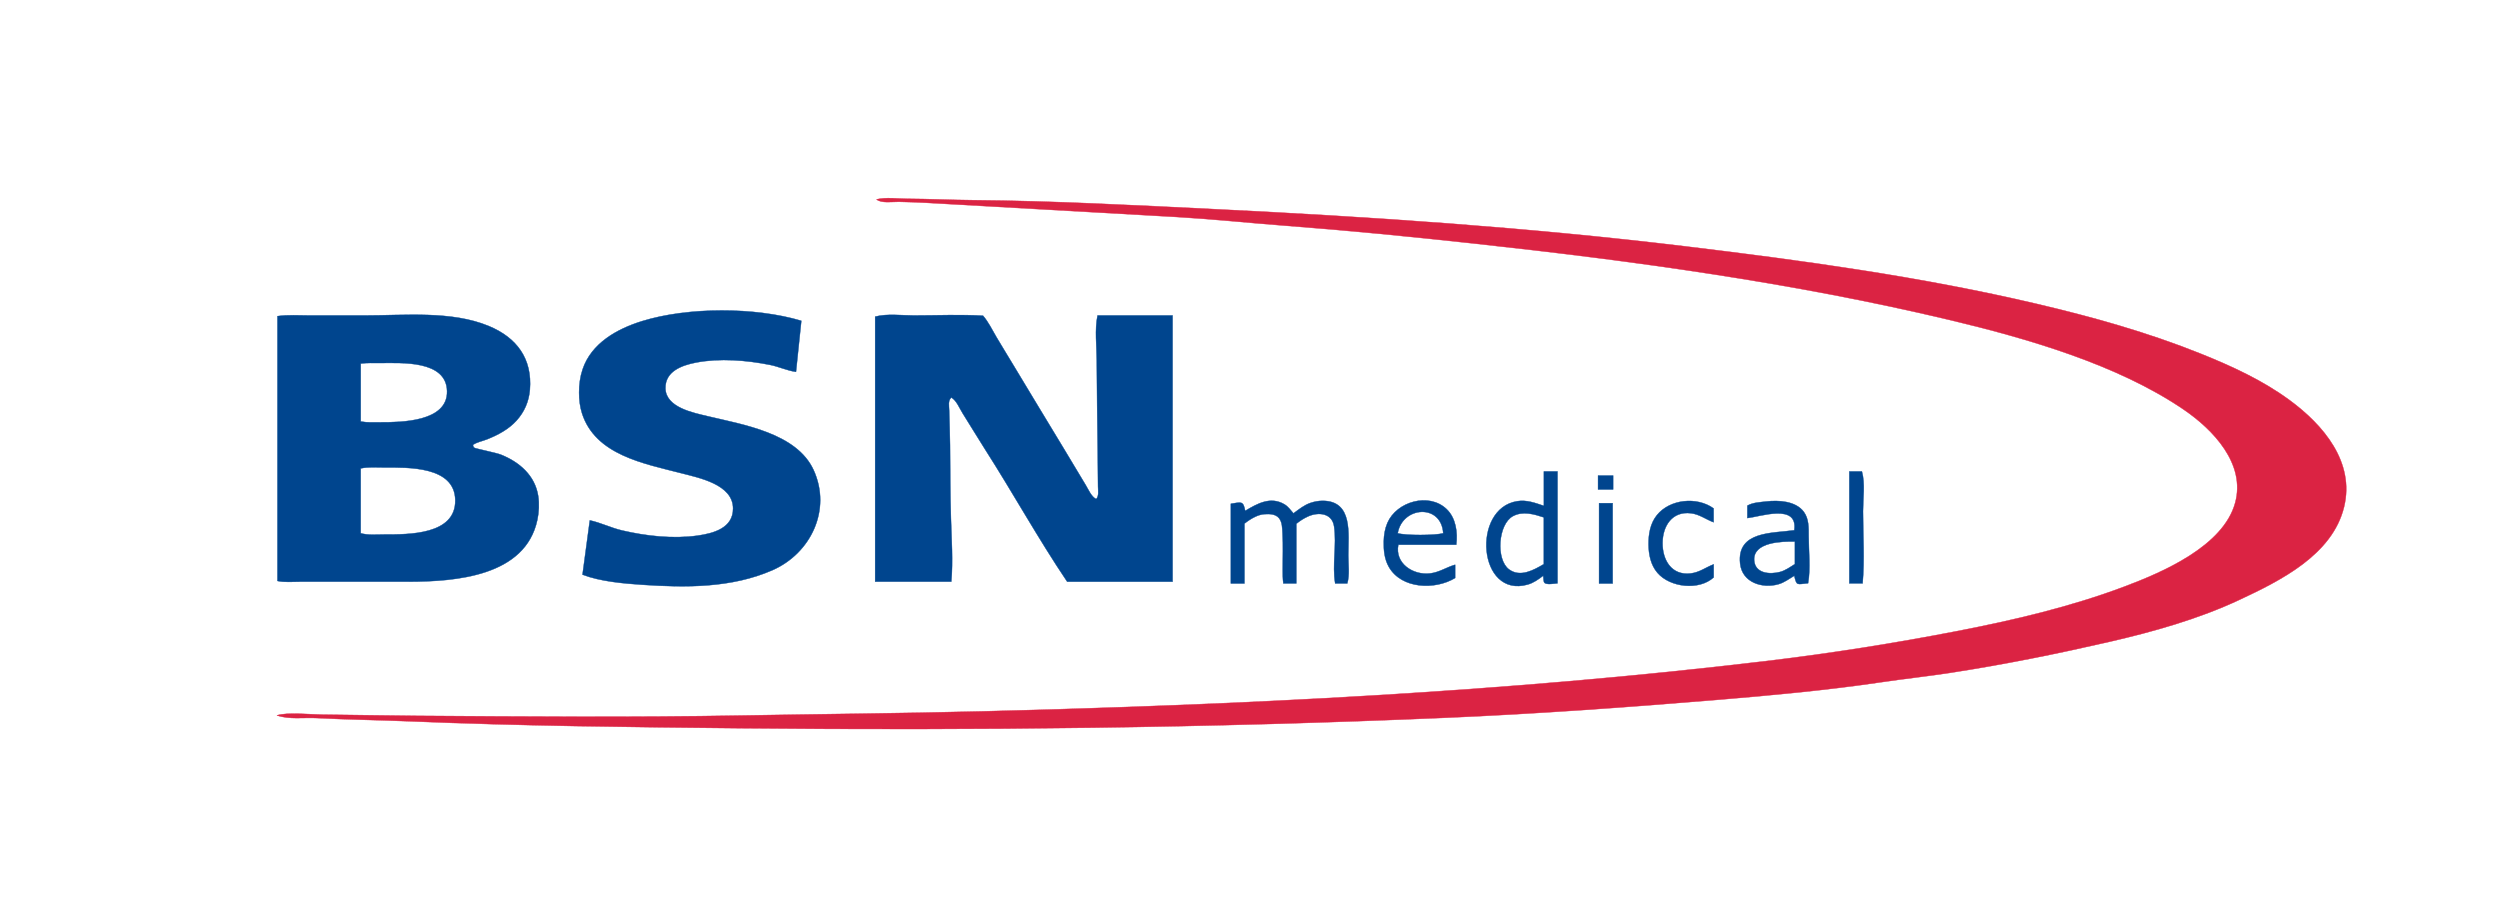
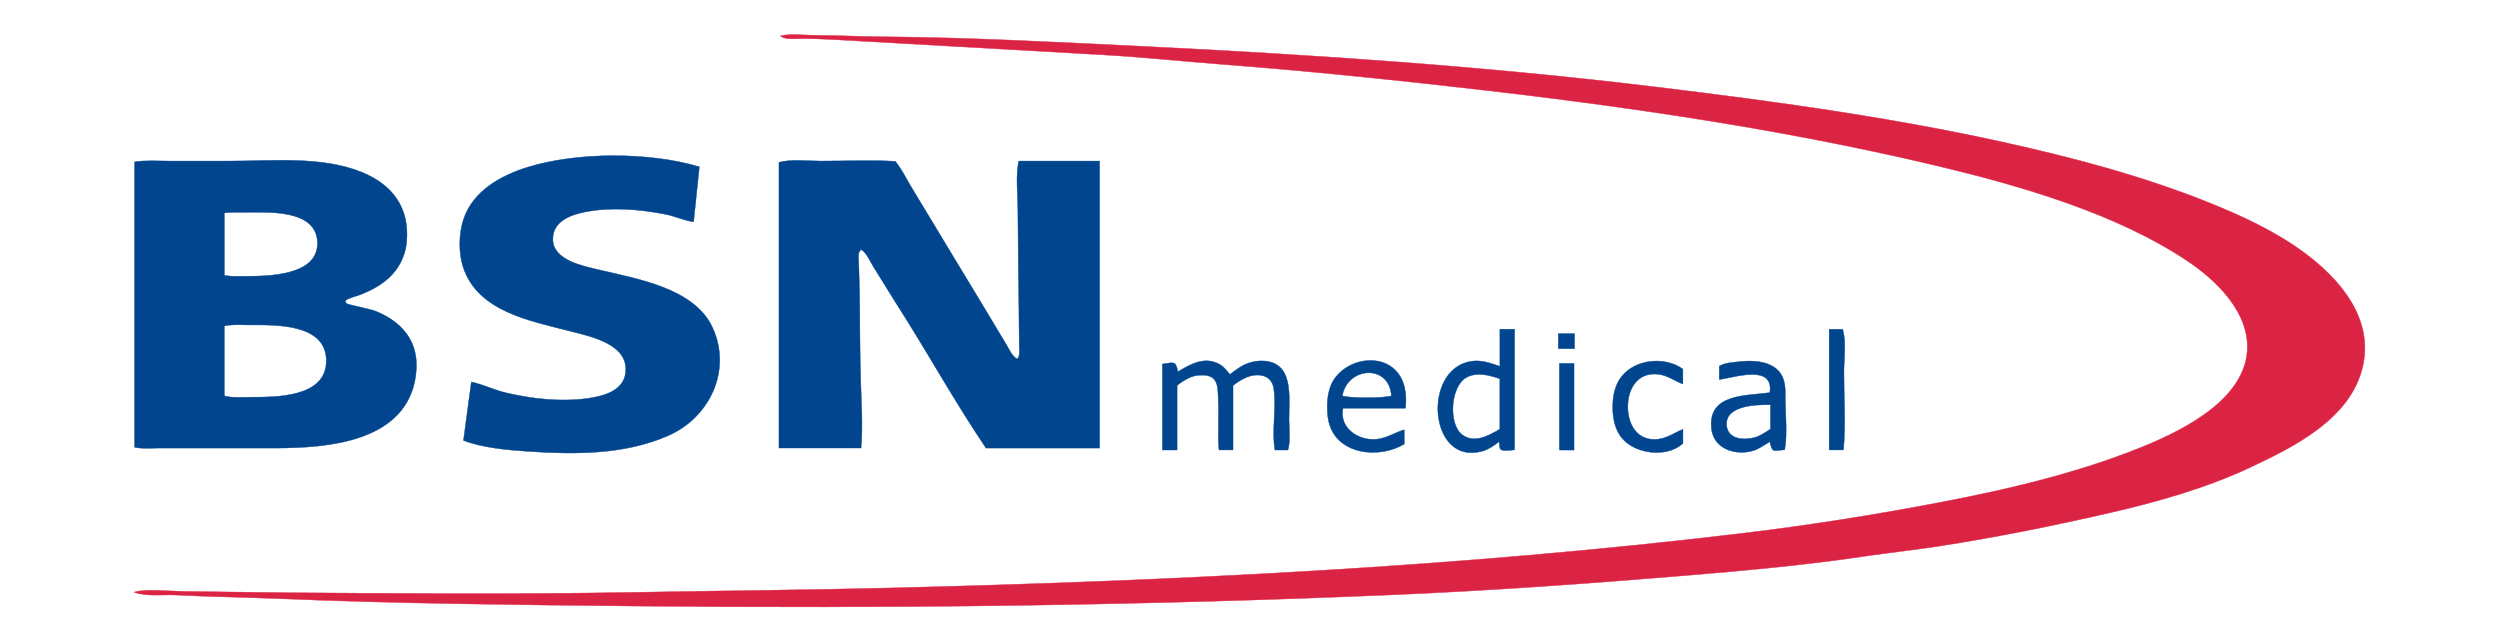
- <svg xmlns="http://www.w3.org/2000/svg" viewBox="0 0 1671 611" width="1671" height="611">
+ <svg xmlns="http://www.w3.org/2000/svg" viewBox="102 111 1550 398" width="1550" height="398">
  <path d="M535.6 214.41C534.41 225.78 533.22 237.16 532.04 248.53C526.24 247.76 520.56 245.04 514.76 243.89C498.91 240.76 481.14 239.24 465.16 242.34C455.78 244.15 444.51 248.16 444.77 259.6C445.07 272.36 463.34 275.89 472.9 278.18C496.43 283.83 532.5 289.39 543.83 314.22C555.93 340.75 541.91 369.93 516.23 381.14C488.99 393.04 458.38 392.82 429.28 390.85C416.76 390.01 401.06 388.63 389.35 384.09C390.98 371.99 392.61 359.9 394.23 347.8C401.55 349.37 408.5 352.87 415.85 354.57C431.94 358.3 449.76 360.34 466.21 358.02C476.86 356.52 490.06 353.01 489.99 339.83C489.91 323.77 467.33 319.39 455.15 316.23C430.52 309.86 397.89 304.1 389.02 276.24C387.58 271.72 387.07 267.08 387.07 262.36C387.07 257.05 387.72 251.96 389.41 246.9C395.26 229.35 412.52 219.8 429.15 214.65C459.89 205.14 504.79 205.21 535.6 214.41ZM185.46 211.33C192.49 210.27 199.91 210.86 207.03 210.86C219.33 210.86 231.62 210.86 243.92 210.86C270.4 210.86 301.79 207.58 326.69 217.92C345.47 225.71 355.86 239.8 354.16 260.52C353.52 268.31 350.51 275.32 345.24 281.13C339.97 286.95 332.72 290.81 325.48 293.66C322.31 294.91 318.79 295.47 316.04 297.4C316.46 298.18 316.25 298.77 317.06 299.31C317.86 299.86 331.74 302.67 334.78 303.88C347.14 308.81 357.6 317.77 359.73 331.53C360.53 336.66 360.22 342.46 359.15 347.5C351.14 385.18 304.7 388.68 273.43 388.8C266.97 388.82 260.52 388.8 254.06 388.8C245.15 388.8 236.23 388.8 227.32 388.8C218.4 388.8 209.49 388.8 200.58 388.8C195.62 388.8 190.28 389.37 185.46 388.3C185.46 329.31 185.46 270.32 185.46 211.33ZM657.06 211.02C660.67 215.21 663.2 220.52 666.01 225.3C669.75 231.66 673.68 237.92 677.46 244.26C688.48 262.71 699.72 281.03 710.8 299.44C715.77 307.71 720.72 316 725.71 324.26C727.62 327.42 729.42 331.93 732.68 333.57C734.66 331.56 733.94 328.04 733.93 325.07C733.88 317.39 733.81 309.7 733.72 302.02C733.48 281.73 733.16 261.44 733.08 241.15C733.04 231.44 731.62 220.33 733.6 210.87C750.32 210.87 767.03 210.87 783.75 210.87C783.75 270.17 783.75 329.48 783.75 388.79C760.27 388.79 736.79 388.79 713.31 388.79C693.9 360.03 677.07 329.47 658.36 300.24C653.31 292.35 648.54 284.29 643.52 276.38C641.31 272.89 639.4 267.74 635.85 265.68C633.53 267.79 634.35 271.09 634.42 274.35C634.59 282.03 634.92 289.72 634.99 297.4C635.13 313.7 635.12 329.99 635.59 346.28C636 360.3 637.04 374.79 635.85 388.77C618.89 388.77 601.92 388.77 584.96 388.77C584.96 329.73 584.96 270.68 584.96 211.64C592.93 209.52 602.65 210.86 610.95 210.86C626.25 210.86 641.78 210.12 657.06 211.02ZM241.1 281.73C245.35 282.54 249.72 282.27 254.06 282.27C268.05 282.27 299.29 282.05 298.82 261.44C298.35 240.6 268.2 242.64 254.06 242.64C249.73 242.64 245.39 242.46 241.1 243C241.1 255.91 241.1 268.82 241.1 281.73ZM241.08 356.42C246.05 357.85 251.62 357.25 256.83 357.25C273.12 357.24 304.69 357.61 304.31 334.29C303.94 311.47 272.64 312.46 256.83 312.46C251.61 312.46 246.16 311.98 241.08 313.08C241.08 327.53 241.08 341.98 241.08 356.42ZM1031.93 315.1C1034.97 315.1 1038 315.1 1041.04 315.1C1041.04 340.03 1041.04 364.96 1041.04 389.88C1039.18 390.01 1033.46 391.12 1032.22 389.39C1031.56 388.48 1031.72 385.97 1031.46 384.82C1028.34 387.23 1024.99 389.6 1021.15 390.7C987.87 400.15 983.48 339.89 1014.03 335.02C1020.45 333.99 1026.01 336.14 1031.93 338.11C1031.93 330.44 1031.93 322.77 1031.93 315.1ZM1244.49 315.13C1246.77 323.07 1245.23 333.33 1245.23 341.67C1245.23 357.62 1246.37 374.08 1244.96 389.96C1242.01 389.96 1239.06 389.96 1236.1 389.96C1236.1 365.02 1236.1 340.07 1236.1 315.13C1238.9 315.13 1241.69 315.13 1244.49 315.13ZM1068.15 317.83C1071.51 317.83 1074.86 317.83 1078.21 317.83C1078.21 320.94 1078.21 324.05 1078.21 327.16C1074.86 327.16 1071.51 327.16 1068.15 327.16C1068.15 324.05 1068.15 320.94 1068.15 317.83ZM864.55 343.13C868.18 340.48 871.68 337.56 876.02 336.12C878.58 335.27 881.21 334.77 883.91 334.76C904.51 334.65 901.19 357.02 901.19 371.18C901.19 377.18 902.2 384.31 900.51 390.01C897.82 390.01 895.14 390.01 892.45 390.01C890.32 377.54 893.55 364.37 891.7 351.81C890.38 342.9 881.18 341.99 874.12 345.26C871.35 346.54 868.83 348.16 866.47 350.08C866.47 363.37 866.47 376.66 866.47 389.95C863.58 389.95 860.68 389.95 857.79 389.95C857.37 386.76 857.38 383.63 857.38 380.4C857.38 372.45 857.7 364.42 857.24 356.49C857.05 353.13 857.12 349.05 854.87 346.3C852.6 343.53 848.47 343.42 845.18 343.66C843.03 343.82 841.1 344.41 839.15 345.32C836.5 346.55 834.08 348.17 831.79 349.97C831.79 363.31 831.79 376.65 831.79 389.99C828.76 389.99 825.73 389.99 822.7 389.99C822.7 372.22 822.7 354.45 822.7 336.69C829.57 335.74 830.99 334.46 832.27 341.47C840.32 336.64 849.22 331.58 858.54 337.11C861.09 338.63 862.62 340.97 864.55 343.13ZM973.37 364.08C960.46 364.08 947.55 364.08 934.63 364.08C932.15 376.57 944.46 384.56 955.73 383.29C962.06 382.58 966.84 379.12 972.62 377.47C972.62 380.42 972.62 383.38 972.62 386.33C959.27 394.43 936.77 393.77 928.3 378.91C925.35 373.73 924.79 367.81 924.9 361.96C924.99 357.71 925.64 353.5 927.33 349.56C933.47 335.24 955.09 328.99 966.9 340.29C973.18 346.3 974.37 355.87 973.37 364.08ZM1145.38 339.83C1145.38 342.91 1145.38 346 1145.38 349.08C1140.19 347.15 1135.92 343.71 1130.14 343.04C1117.61 341.58 1111.33 351.58 1111.24 362.88C1111.14 374.29 1117.24 384.79 1130.01 383.29C1135.96 382.6 1140.12 379.22 1145.42 377.2C1145.42 380.11 1145.42 383.02 1145.42 385.93C1135.65 394.87 1116.26 392.69 1107.85 382.89C1103.32 377.61 1101.94 370.57 1101.89 363.8C1101.85 356.92 1103.03 349.85 1107.47 344.34C1116.13 333.59 1134.25 331.8 1145.38 339.83ZM1208.52 389.84C1200.95 390.51 1200.94 391.8 1199.3 384.84C1195.8 386.89 1192.65 389.38 1188.67 390.5C1177.88 393.54 1164.47 389.4 1163.1 376.69C1160.76 354.76 1184.91 356.54 1199.3 354.42C1201.98 336.3 1176.6 345.33 1167.94 346.28C1167.94 343.51 1167.94 340.75 1167.94 337.98C1171.55 335.88 1176.23 335.71 1180.39 335.22C1188.68 334.23 1200.27 334.78 1205.7 342.18C1209.1 346.82 1208.9 352.81 1208.9 358.27C1208.9 368.46 1210.27 379.82 1208.52 389.84ZM1068.83 336.33C1071.85 336.33 1074.88 336.33 1077.9 336.33C1077.9 354.23 1077.9 372.12 1077.9 390.02C1074.88 390.02 1071.85 390.02 1068.83 390.02C1068.83 372.12 1068.83 354.23 1068.83 336.33ZM964.66 356.42C963.39 336.47 937.4 338.32 934.23 356.42C939.23 358 959.58 357.94 964.66 356.42ZM1031.9 345.81C1025.32 343.64 1017.86 341.45 1011.28 344.97C1001.32 350.28 999.7 373.97 1008.64 380.59C1016.15 386.14 1025.18 381.01 1031.9 377.07C1031.9 366.65 1031.9 356.23 1031.9 345.81ZM1199.71 361.96C1191.29 361.81 1171.54 362.19 1172.5 374.65C1173.17 383.38 1182.93 384.09 1189.74 382.3C1193.4 381.33 1196.58 379 1199.71 377.03C1199.71 372.01 1199.71 366.98 1199.71 361.96Z" fill="#00458e" fill-rule="evenodd" stroke="#00458e" stroke-width="0.25" stroke-linejoin="round" />
  <path d="M185.12 478.15C192.26 475.91 207.21 477.58 215.33 477.65C236.54 477.83 257.75 478.32 278.96 478.47C350.85 478.97 422.87 479.56 494.75 478.26C548.54 477.28 602.35 476.84 656.13 475.48C831.39 471.06 1006.83 462.6 1180.86 441.82C1223.59 436.72 1266.08 429.99 1308.33 421.81C1346.05 414.51 1383.84 405.65 1419.89 392.11C1445.47 382.5 1486.03 365.13 1493.98 336.14C1501.15 309.99 1479.23 287.13 1459.54 273.72C1415.15 243.49 1354.48 226.07 1302.62 213.72C1198.31 188.9 1092.14 174.41 985.62 162.8C943.48 158.21 901.31 154.04 859.03 150.84C834.74 149.01 810.49 146.4 786.16 145.01C736.68 142.17 687.18 139.4 637.69 136.59C625.43 135.89 613.09 135.1 600.8 134.88C596.63 134.81 588.96 136.04 585.86 133.26C592.18 131.71 599.8 132.82 606.34 132.86C621.1 132.96 635.84 133.67 650.6 133.8C704.12 134.27 757.67 137.16 811.1 139.77C916.47 144.93 1021.93 152.05 1126.64 164.68C1205.43 174.19 1284.12 184.97 1361.45 203.13C1398.62 211.86 1435.52 222.18 1471 236.43C1491.65 244.72 1512.33 254.22 1530.35 267.46C1552.87 284.01 1574.07 308.81 1566.76 338.87C1558.95 370.96 1524.13 388.11 1496.91 400.88C1469.5 413.74 1439.1 422.27 1409.68 429.03C1374.71 437.06 1339.65 444.12 1304.18 449.61C1288.7 452.01 1273.13 453.66 1257.65 455.95C1221.22 461.34 1184.36 464.74 1147.66 467.78C1087.16 472.79 1026.67 477.16 965.99 479.76C809.27 486.48 652.54 488.36 495.67 486.75C421.92 486 348.05 485.22 274.35 482.14C253.43 481.27 232.49 481.02 211.58 479.94C203.22 479.51 192.98 481.04 185.12 478.15Z" fill="#db2343" fill-rule="evenodd" stroke="#db2343" stroke-width="0.25" stroke-linejoin="round" />
</svg>
